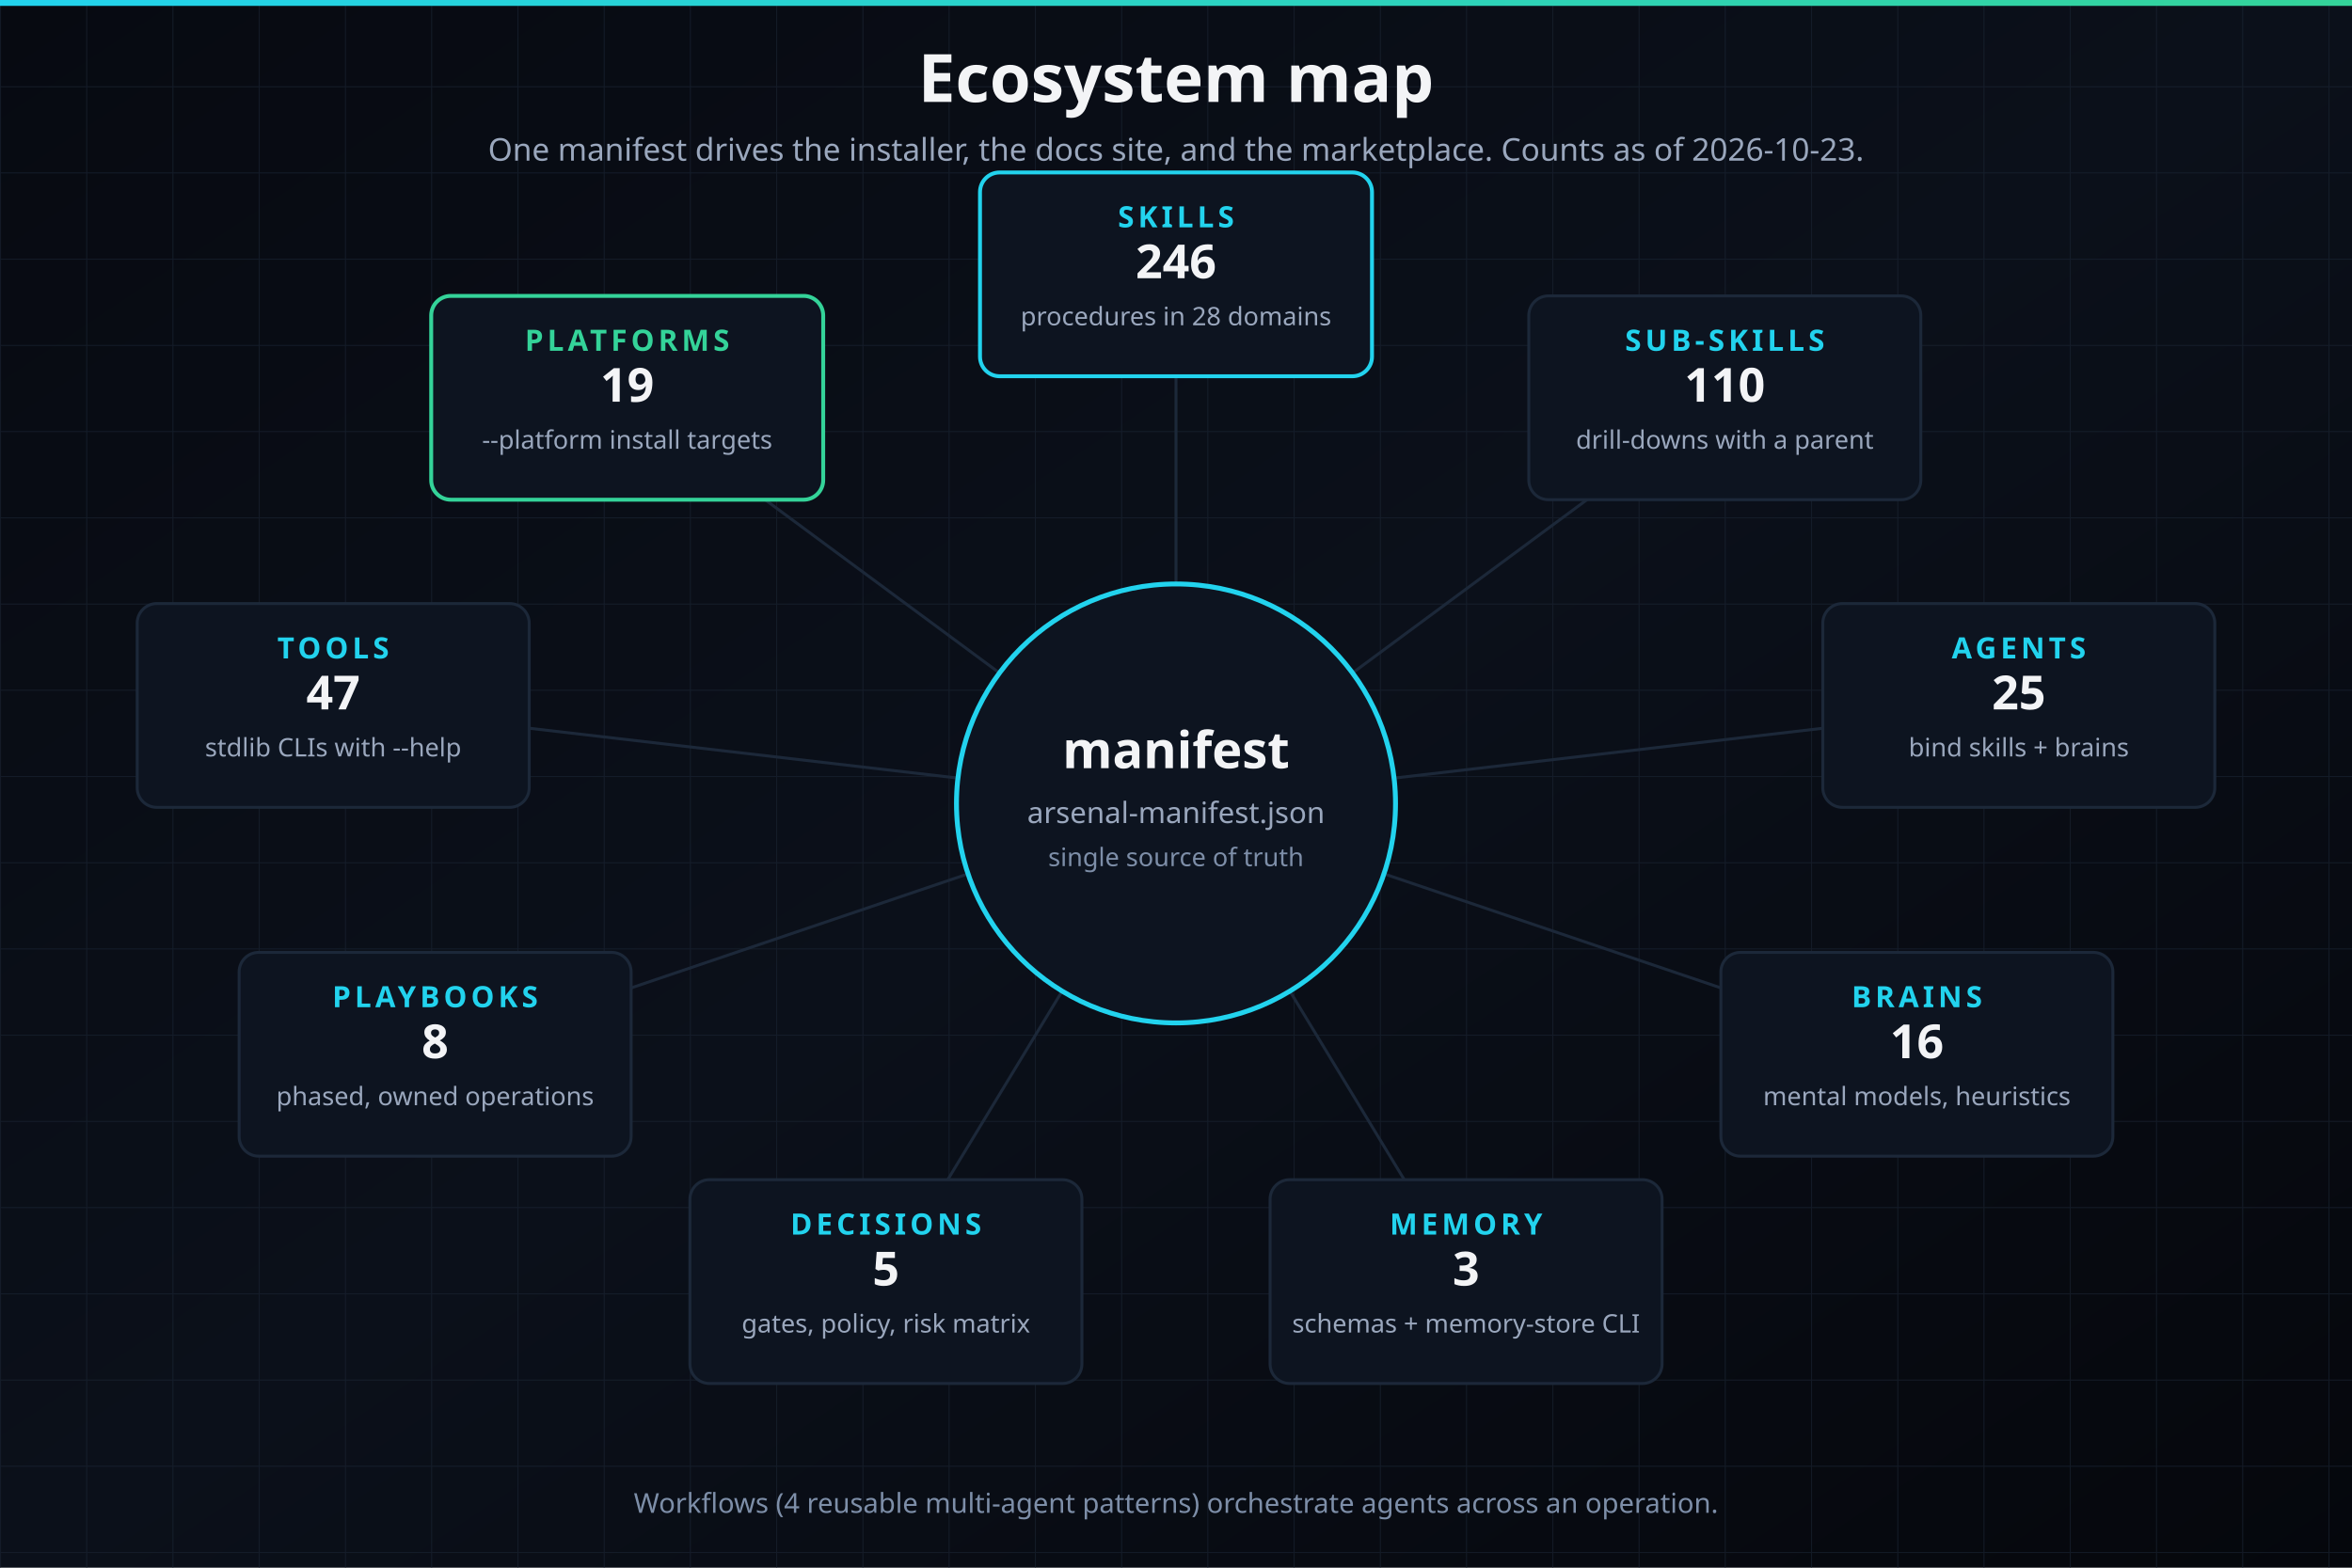
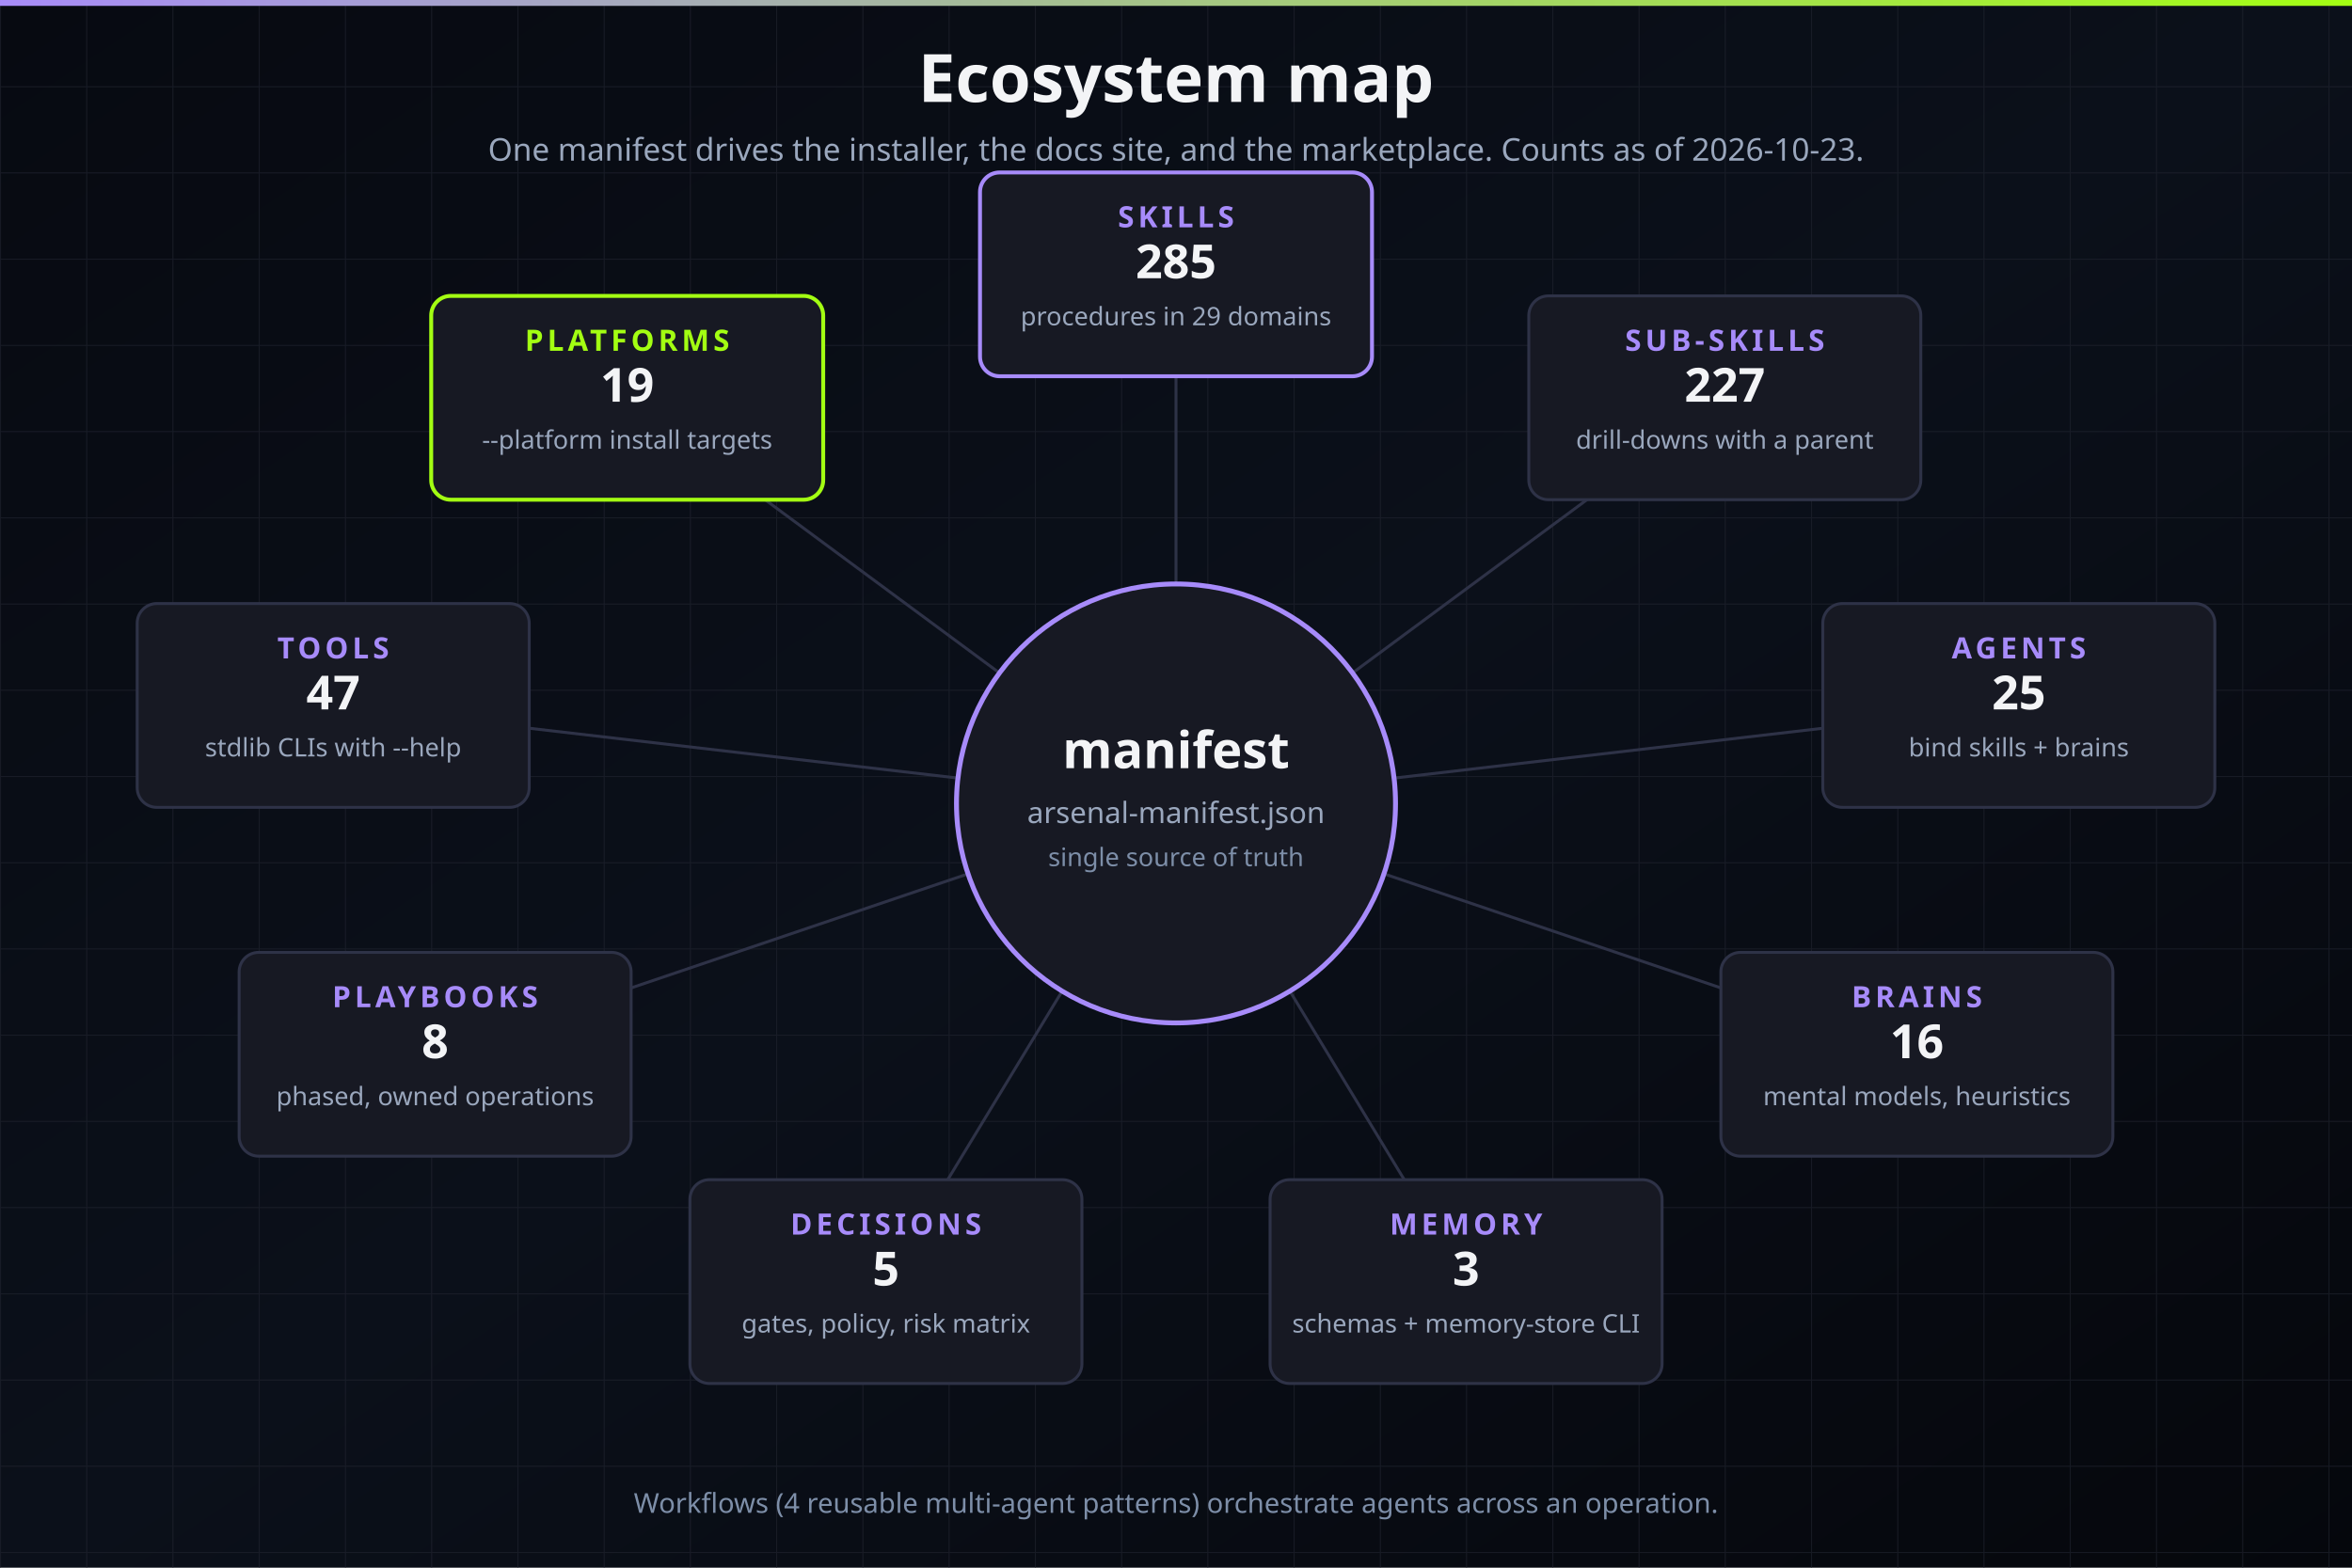
<svg xmlns="http://www.w3.org/2000/svg" viewBox="0 0 1200 800" font-family="sans-serif" role="img" aria-label="AgentArsenal ecosystem map: manifest hub with skills, sub-skills, agents, brains, memory, decisions, playbooks, tools, platforms">
  <defs>
    <linearGradient id="bg" x1="0" y1="0" x2="1" y2="1">
      <stop offset="0" stop-color="#070a11" />
      <stop offset="0.5" stop-color="#0b101a" />
      <stop offset="1" stop-color="#05070c" />
    </linearGradient>
    <linearGradient id="accent" x1="0" y1="0" x2="1" y2="0">
-       <stop offset="0" stop-color="#22d3ee" />
-       <stop offset="1" stop-color="#34d399" />
+       <stop offset="0" stop-color="#A78BFA" />
+       <stop offset="1" stop-color="#A3FF12" />
    </linearGradient>
    <pattern id="grid" width="44" height="44" patternUnits="userSpaceOnUse">
-       <path d="M 44 0 L 0 0 0 44" fill="none" stroke="#1b2433" stroke-width="1" opacity="0.6" />
+       <path d="M 44 0 L 0 0 0 44" fill="none" stroke="#222431" stroke-width="1" opacity="0.6" />
    </pattern>
  </defs>
  <rect width="1200" height="800" fill="url(#bg)" />
  <rect width="1200" height="800" fill="url(#grid)" />
  <rect width="1200" height="3" fill="url(#accent)" />
  <text x="600" y="52" fill="#f3f4f6" font-size="34" font-weight="800" text-anchor="middle">Ecosystem map</text>
  <text x="600" y="82" fill="#9aa7bd" font-size="16" text-anchor="middle">One manifest drives the installer, the docs site, and the marketplace. Counts as of 2026-10-23.</text>
-   <g stroke="#1c2839" stroke-width="1.5">
+   <g stroke="#2E3247" stroke-width="1.5">
    <line x1="600" y1="410" x2="600" y2="140" />
    <line x1="600" y1="410" x2="880" y2="203" />
    <line x1="600" y1="410" x2="1030" y2="360" />
    <line x1="600" y1="410" x2="978" y2="538" />
    <line x1="600" y1="410" x2="748" y2="654" />
    <line x1="600" y1="410" x2="452" y2="654" />
    <line x1="600" y1="410" x2="222" y2="538" />
    <line x1="600" y1="410" x2="170" y2="360" />
    <line x1="600" y1="410" x2="320" y2="203" />
  </g>
-   <circle cx="600" cy="410" r="112" fill="#0d1420" stroke="#22d3ee" stroke-width="2.5" />
+   <circle cx="600" cy="410" r="112" fill="#171923" stroke="#A78BFA" stroke-width="2.5" />
  <text x="600" y="392" fill="#f3f4f6" font-size="26" font-weight="800" text-anchor="middle">manifest</text>
  <text x="600" y="420" fill="#9aa7bd" font-size="15" text-anchor="middle">arsenal-manifest.json</text>
  <text x="600" y="442" fill="#7d8ea8" font-size="13" text-anchor="middle">single source of truth</text>
  <g>
-     <rect x="500" y="88" width="200" height="104" rx="10" fill="#0d1420" stroke="#22d3ee" stroke-width="2" />
-     <text x="600" y="116" fill="#22d3ee" font-size="15" font-weight="700" letter-spacing="2" text-anchor="middle">SKILLS</text>
-     <text x="600" y="142" fill="#f3f4f6" font-size="24" font-weight="800" text-anchor="middle">246</text>
-     <text x="600" y="166" fill="#9aa7bd" font-size="13" text-anchor="middle">procedures in 28 domains</text>
+     <rect x="500" y="88" width="200" height="104" rx="10" fill="#171923" stroke="#A78BFA" stroke-width="2" />
+     <text x="600" y="116" fill="#A78BFA" font-size="15" font-weight="700" letter-spacing="2" text-anchor="middle">SKILLS</text>
+     <text x="600" y="142" fill="#f3f4f6" font-size="24" font-weight="800" text-anchor="middle">285</text>
+     <text x="600" y="166" fill="#9aa7bd" font-size="13" text-anchor="middle">procedures in 29 domains</text>
  </g>
  <g>
-     <rect x="780" y="151" width="200" height="104" rx="10" fill="#0d1420" stroke="#1c2839" stroke-width="1.5" />
-     <text x="880" y="179" fill="#22d3ee" font-size="15" font-weight="700" letter-spacing="2" text-anchor="middle">SUB-SKILLS</text>
-     <text x="880" y="205" fill="#f3f4f6" font-size="24" font-weight="800" text-anchor="middle">110</text>
+     <rect x="780" y="151" width="200" height="104" rx="10" fill="#171923" stroke="#2E3247" stroke-width="1.5" />
+     <text x="880" y="179" fill="#A78BFA" font-size="15" font-weight="700" letter-spacing="2" text-anchor="middle">SUB-SKILLS</text>
+     <text x="880" y="205" fill="#f3f4f6" font-size="24" font-weight="800" text-anchor="middle">227</text>
    <text x="880" y="229" fill="#9aa7bd" font-size="13" text-anchor="middle">drill-downs with a parent</text>
  </g>
  <g>
-     <rect x="930" y="308" width="200" height="104" rx="10" fill="#0d1420" stroke="#1c2839" stroke-width="1.5" />
-     <text x="1030" y="336" fill="#22d3ee" font-size="15" font-weight="700" letter-spacing="2" text-anchor="middle">AGENTS</text>
+     <rect x="930" y="308" width="200" height="104" rx="10" fill="#171923" stroke="#2E3247" stroke-width="1.5" />
+     <text x="1030" y="336" fill="#A78BFA" font-size="15" font-weight="700" letter-spacing="2" text-anchor="middle">AGENTS</text>
    <text x="1030" y="362" fill="#f3f4f6" font-size="24" font-weight="800" text-anchor="middle">25</text>
    <text x="1030" y="386" fill="#9aa7bd" font-size="13" text-anchor="middle">bind skills + brains</text>
  </g>
  <g>
-     <rect x="878" y="486" width="200" height="104" rx="10" fill="#0d1420" stroke="#1c2839" stroke-width="1.5" />
-     <text x="978" y="514" fill="#22d3ee" font-size="15" font-weight="700" letter-spacing="2" text-anchor="middle">BRAINS</text>
+     <rect x="878" y="486" width="200" height="104" rx="10" fill="#171923" stroke="#2E3247" stroke-width="1.5" />
+     <text x="978" y="514" fill="#A78BFA" font-size="15" font-weight="700" letter-spacing="2" text-anchor="middle">BRAINS</text>
    <text x="978" y="540" fill="#f3f4f6" font-size="24" font-weight="800" text-anchor="middle">16</text>
    <text x="978" y="564" fill="#9aa7bd" font-size="13" text-anchor="middle">mental models, heuristics</text>
  </g>
  <g>
-     <rect x="648" y="602" width="200" height="104" rx="10" fill="#0d1420" stroke="#1c2839" stroke-width="1.5" />
-     <text x="748" y="630" fill="#22d3ee" font-size="15" font-weight="700" letter-spacing="2" text-anchor="middle">MEMORY</text>
+     <rect x="648" y="602" width="200" height="104" rx="10" fill="#171923" stroke="#2E3247" stroke-width="1.5" />
+     <text x="748" y="630" fill="#A78BFA" font-size="15" font-weight="700" letter-spacing="2" text-anchor="middle">MEMORY</text>
    <text x="748" y="656" fill="#f3f4f6" font-size="24" font-weight="800" text-anchor="middle">3</text>
    <text x="748" y="680" fill="#9aa7bd" font-size="13" text-anchor="middle">schemas + memory-store CLI</text>
  </g>
  <g>
-     <rect x="352" y="602" width="200" height="104" rx="10" fill="#0d1420" stroke="#1c2839" stroke-width="1.5" />
-     <text x="452" y="630" fill="#22d3ee" font-size="15" font-weight="700" letter-spacing="2" text-anchor="middle">DECISIONS</text>
+     <rect x="352" y="602" width="200" height="104" rx="10" fill="#171923" stroke="#2E3247" stroke-width="1.5" />
+     <text x="452" y="630" fill="#A78BFA" font-size="15" font-weight="700" letter-spacing="2" text-anchor="middle">DECISIONS</text>
    <text x="452" y="656" fill="#f3f4f6" font-size="24" font-weight="800" text-anchor="middle">5</text>
    <text x="452" y="680" fill="#9aa7bd" font-size="13" text-anchor="middle">gates, policy, risk matrix</text>
  </g>
  <g>
-     <rect x="122" y="486" width="200" height="104" rx="10" fill="#0d1420" stroke="#1c2839" stroke-width="1.5" />
-     <text x="222" y="514" fill="#22d3ee" font-size="15" font-weight="700" letter-spacing="2" text-anchor="middle">PLAYBOOKS</text>
+     <rect x="122" y="486" width="200" height="104" rx="10" fill="#171923" stroke="#2E3247" stroke-width="1.5" />
+     <text x="222" y="514" fill="#A78BFA" font-size="15" font-weight="700" letter-spacing="2" text-anchor="middle">PLAYBOOKS</text>
    <text x="222" y="540" fill="#f3f4f6" font-size="24" font-weight="800" text-anchor="middle">8</text>
    <text x="222" y="564" fill="#9aa7bd" font-size="13" text-anchor="middle">phased, owned operations</text>
  </g>
  <g>
-     <rect x="70" y="308" width="200" height="104" rx="10" fill="#0d1420" stroke="#1c2839" stroke-width="1.5" />
-     <text x="170" y="336" fill="#22d3ee" font-size="15" font-weight="700" letter-spacing="2" text-anchor="middle">TOOLS</text>
+     <rect x="70" y="308" width="200" height="104" rx="10" fill="#171923" stroke="#2E3247" stroke-width="1.5" />
+     <text x="170" y="336" fill="#A78BFA" font-size="15" font-weight="700" letter-spacing="2" text-anchor="middle">TOOLS</text>
    <text x="170" y="362" fill="#f3f4f6" font-size="24" font-weight="800" text-anchor="middle">47</text>
    <text x="170" y="386" fill="#9aa7bd" font-size="13" text-anchor="middle">stdlib CLIs with --help</text>
  </g>
  <g>
-     <rect x="220" y="151" width="200" height="104" rx="10" fill="#0d1420" stroke="#34d399" stroke-width="2" />
-     <text x="320" y="179" fill="#34d399" font-size="15" font-weight="700" letter-spacing="2" text-anchor="middle">PLATFORMS</text>
+     <rect x="220" y="151" width="200" height="104" rx="10" fill="#171923" stroke="#A3FF12" stroke-width="2" />
+     <text x="320" y="179" fill="#A3FF12" font-size="15" font-weight="700" letter-spacing="2" text-anchor="middle">PLATFORMS</text>
    <text x="320" y="205" fill="#f3f4f6" font-size="24" font-weight="800" text-anchor="middle">19</text>
    <text x="320" y="229" fill="#9aa7bd" font-size="13" text-anchor="middle">--platform install targets</text>
  </g>
  <text x="600" y="772" fill="#7d8ea8" font-size="14" text-anchor="middle">Workflows (4 reusable multi-agent patterns) orchestrate agents across an operation.</text>
</svg>
